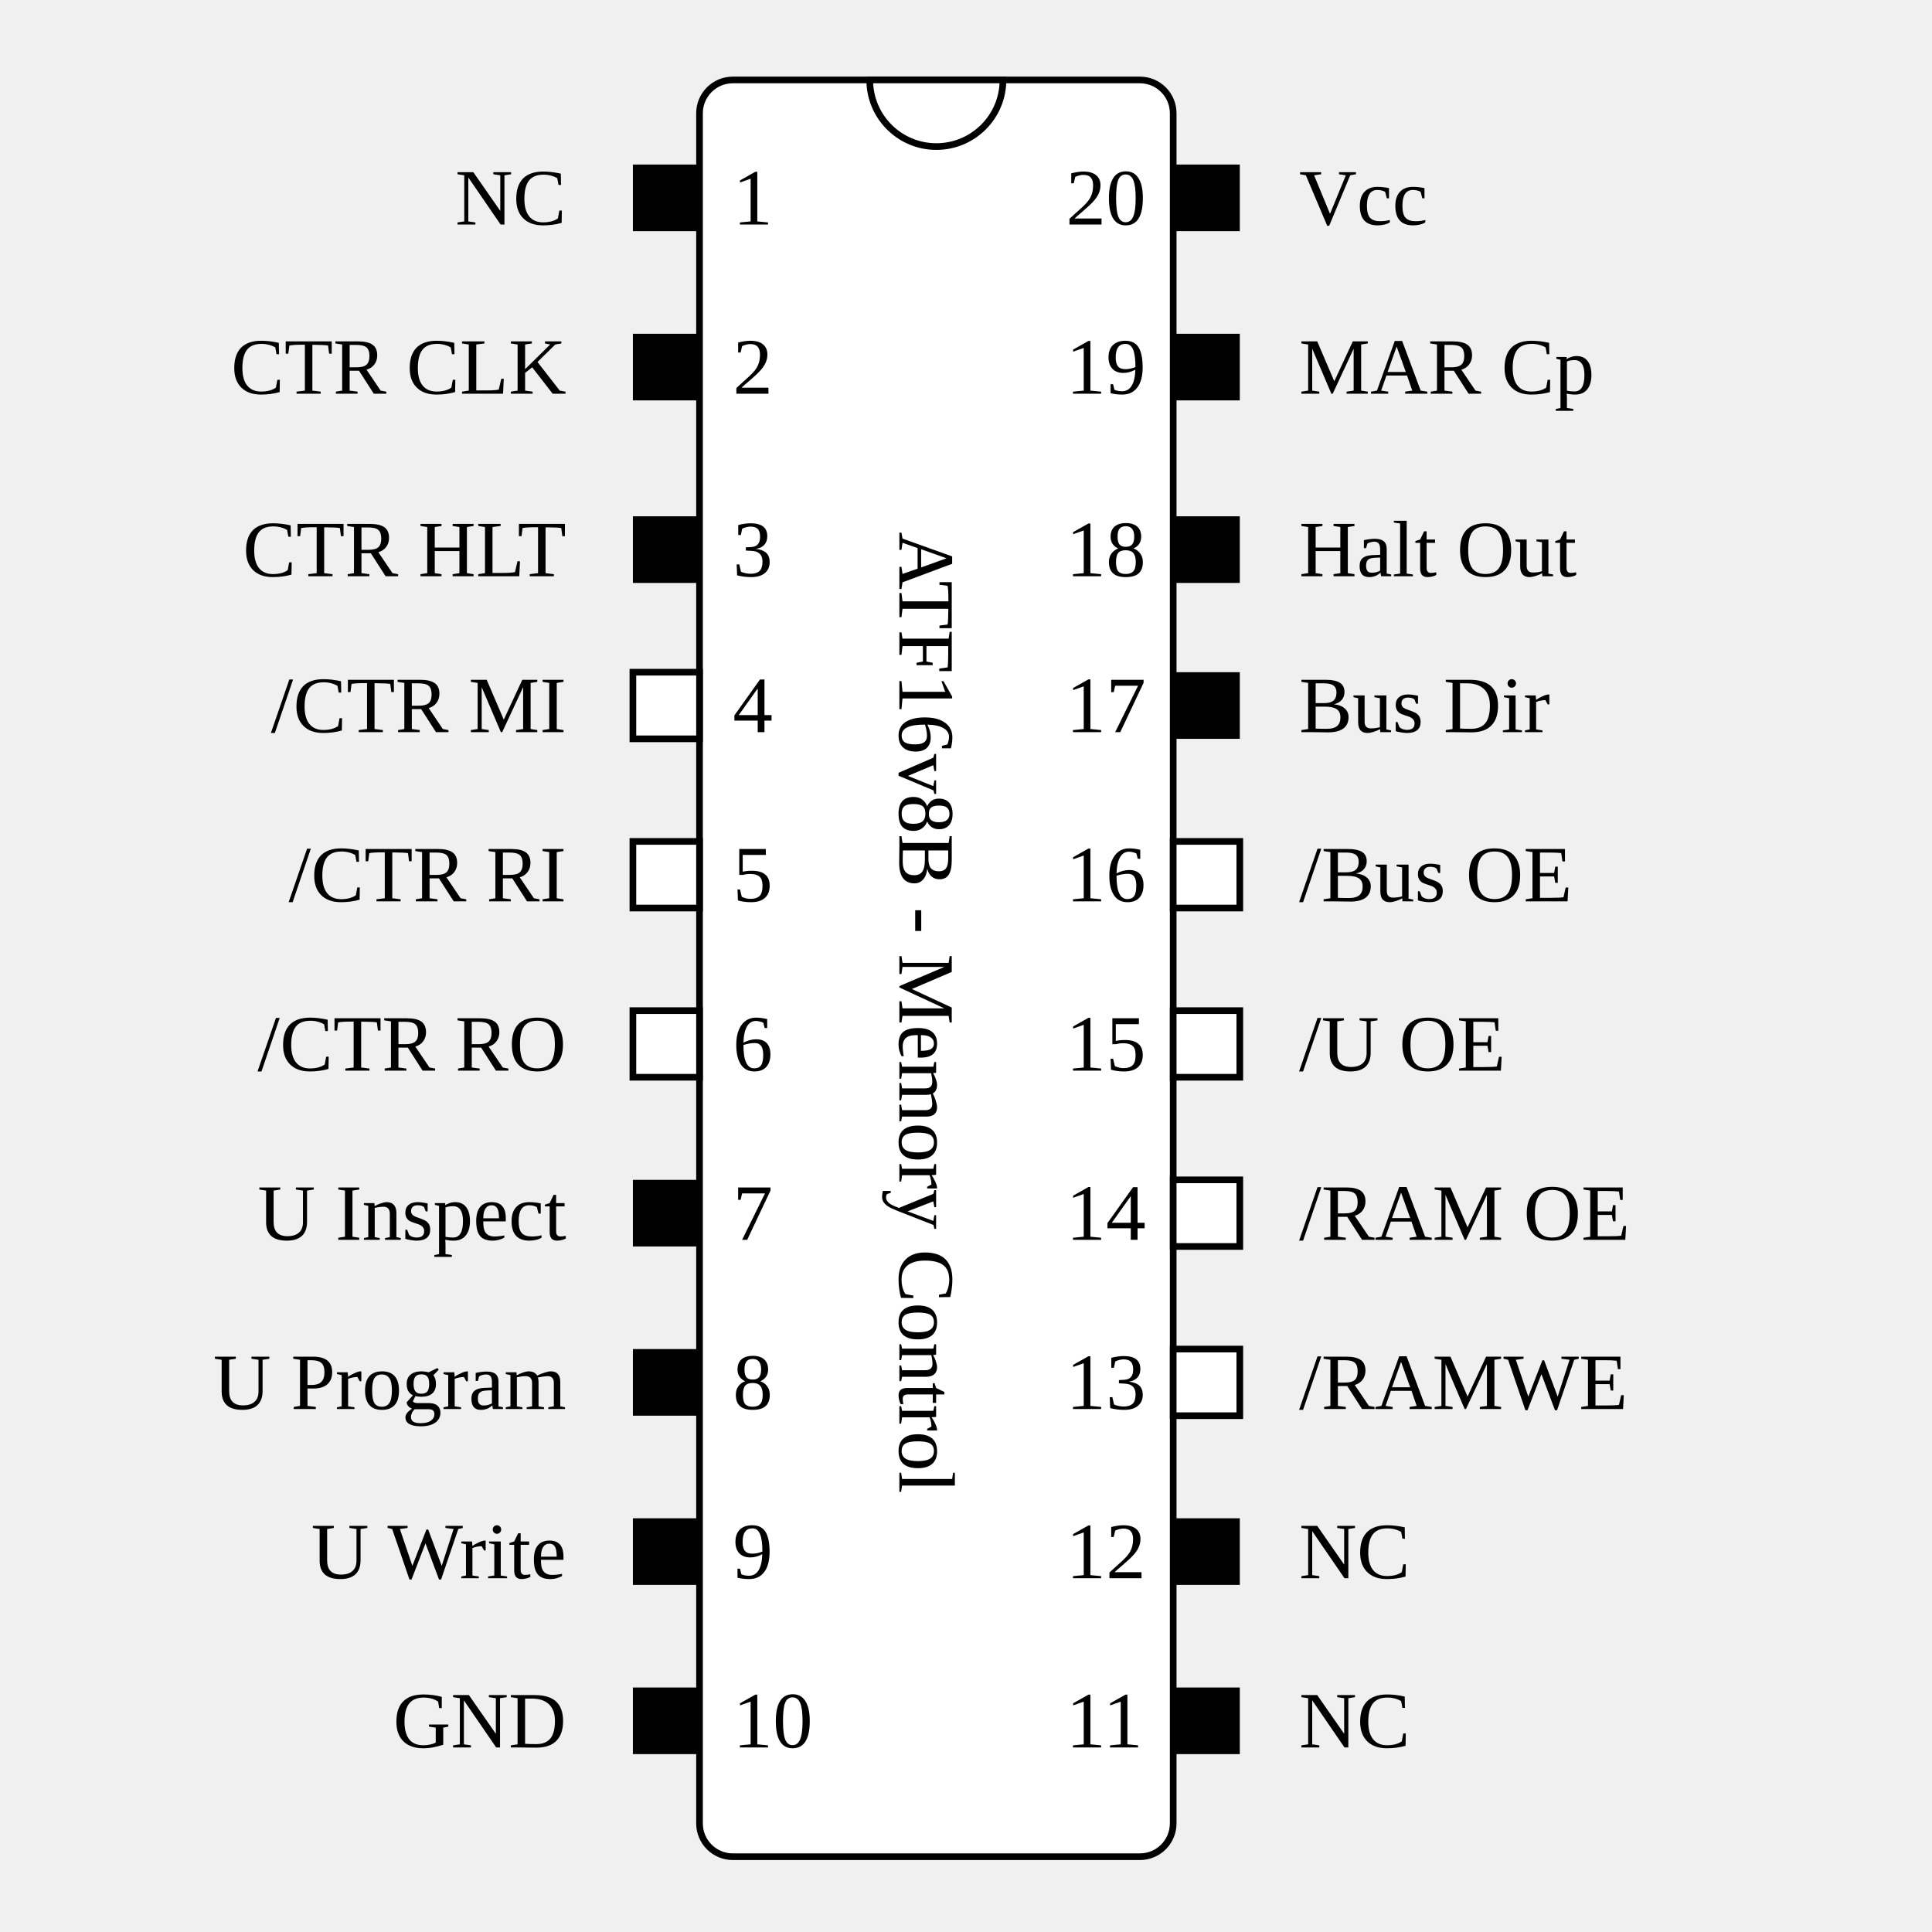
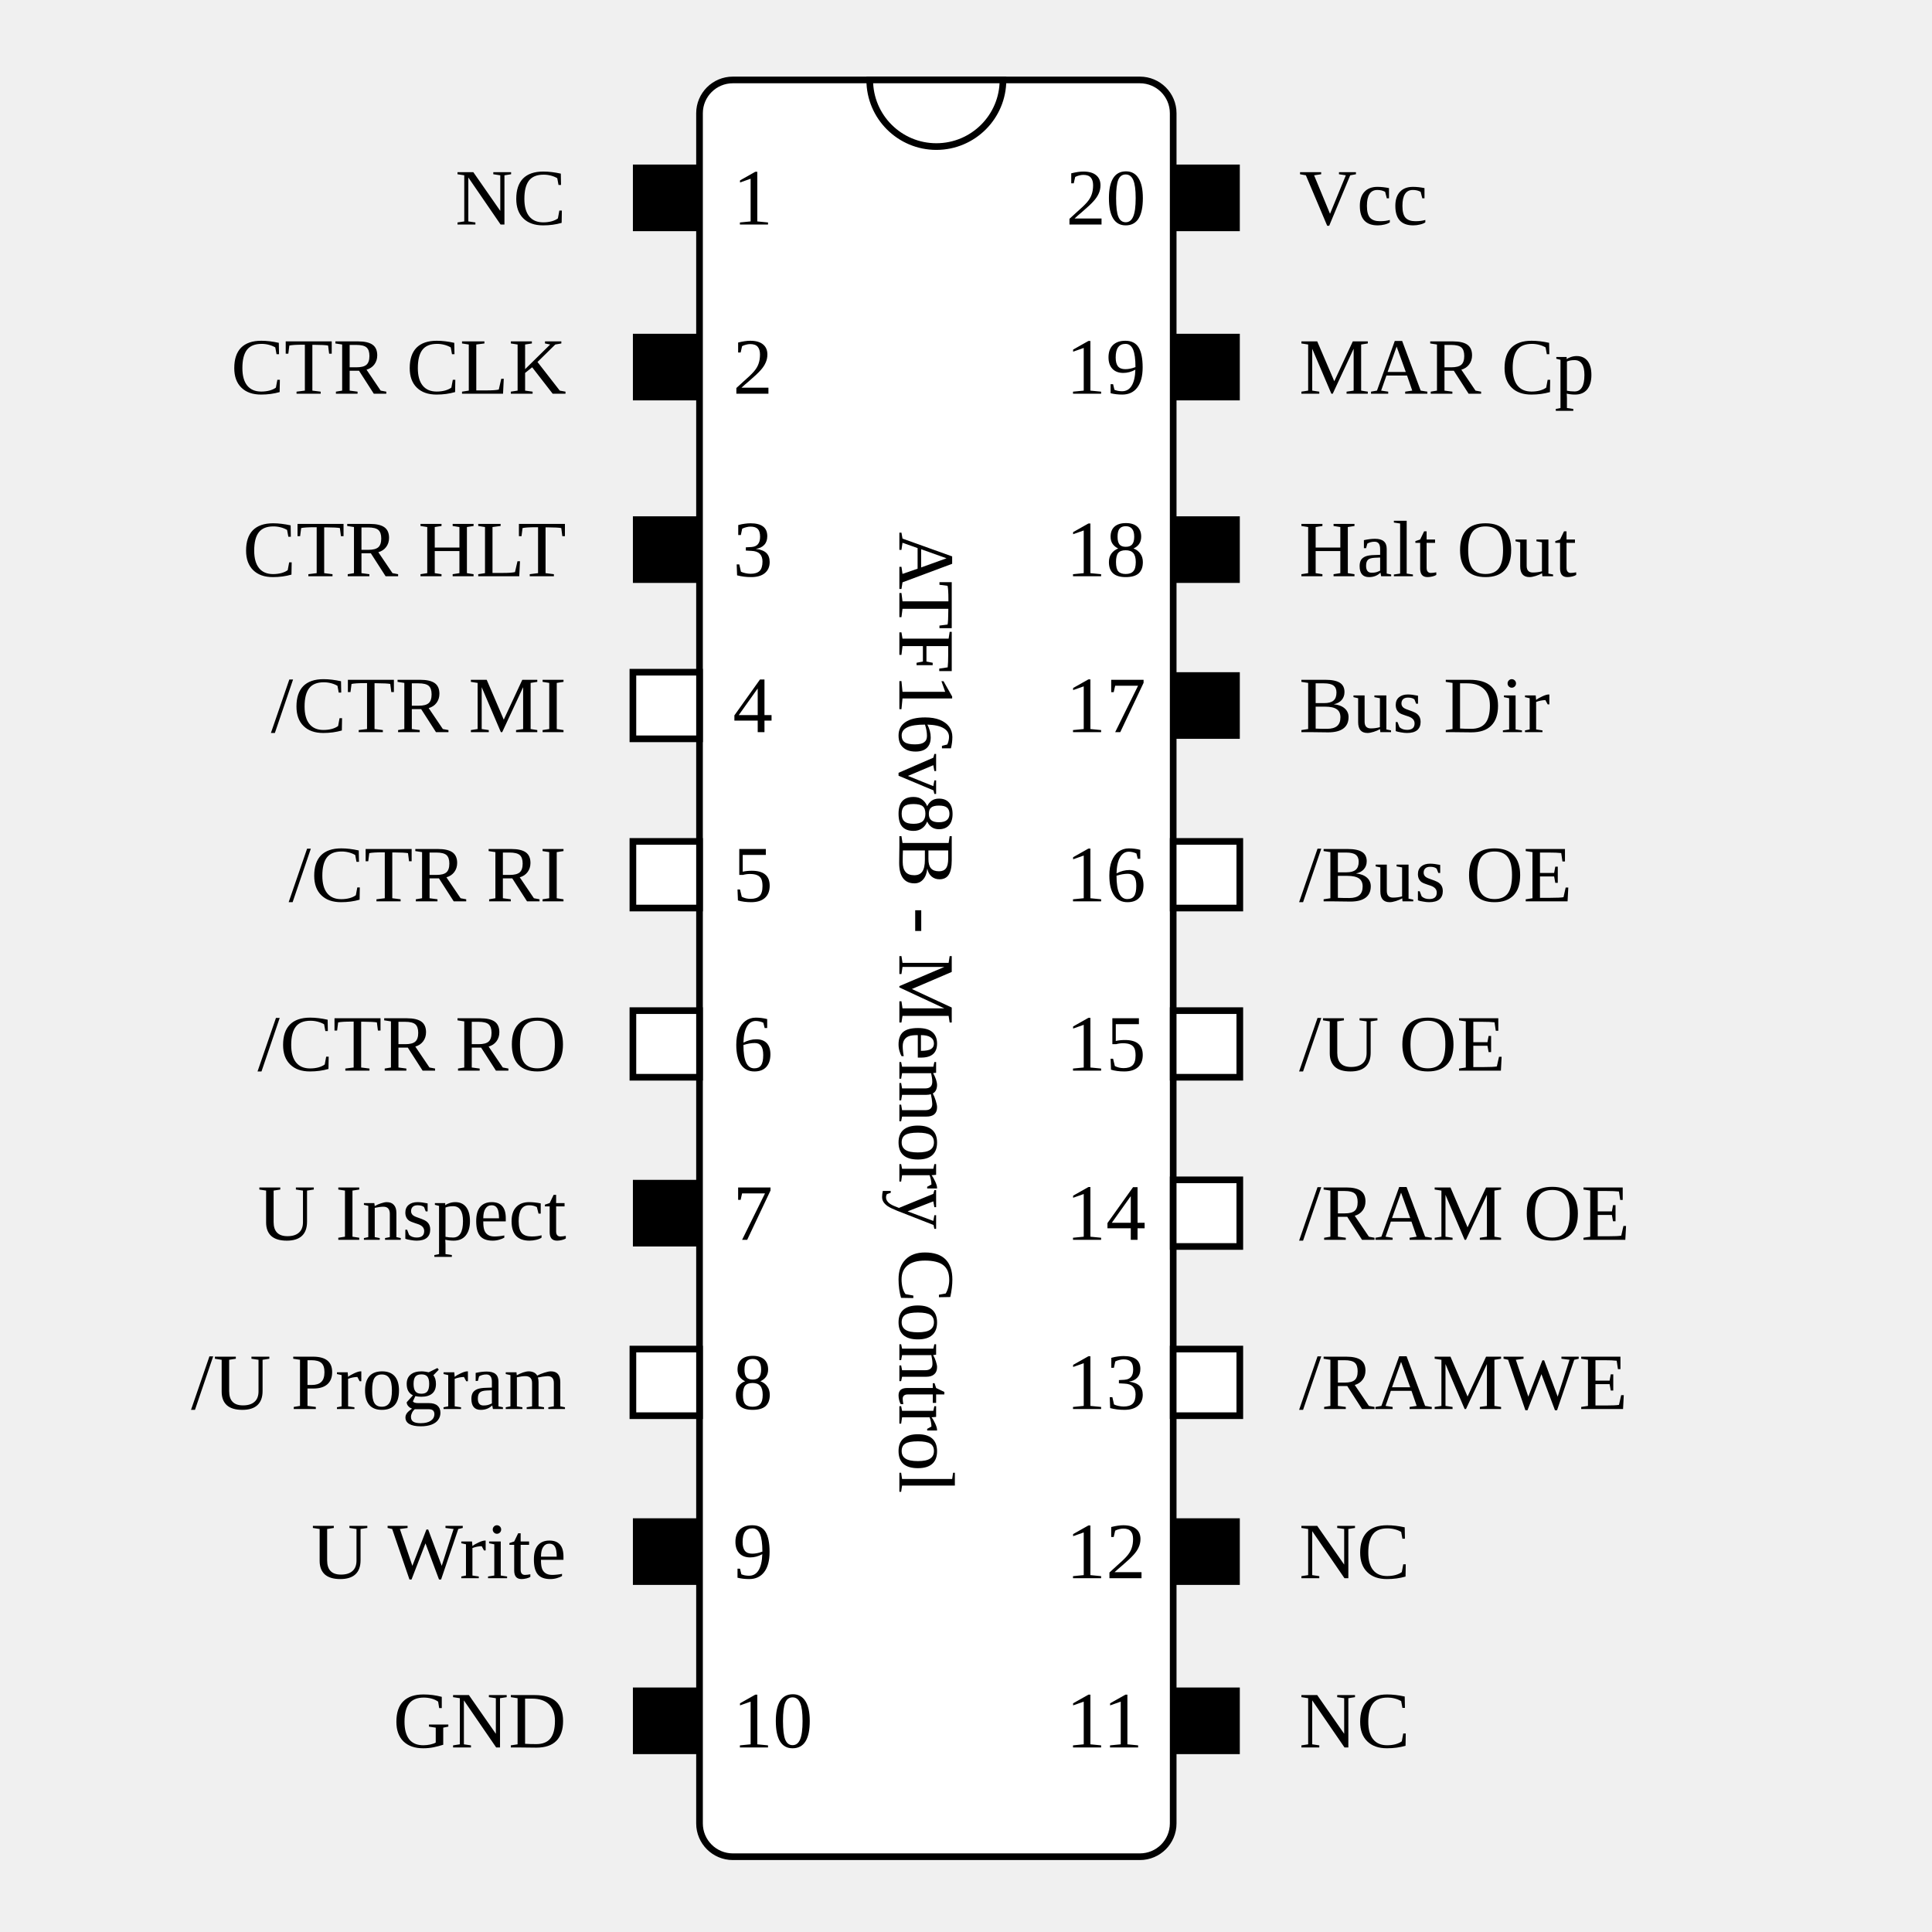
<svg xmlns="http://www.w3.org/2000/svg" width="280" height="280" viewBox="0 -12 230 290">
  <defs>
    <path id="halfmoon" d="M 0 0 A 10 10 0 0 0 20 0 L 20 0 Z" fill="white" stroke="black" stroke-width="1" />
    <rect id="pin" width="10" height="10" fill="black" />
    <rect id="i_pin" width="10" height="10" fill="white" stroke="black" stroke-width="1" />
    <g id="ic">
      <rect x="25" y="0" width="71.1" height="266.7" fill="white" stroke="black" stroke-width="1" rx="5" />
      <use href="#halfmoon" x="50.55" y="0" />
      <g id="left-pins">
        <use href="#pin" x="15" y="12.7" />
        <use href="#pin" x="15" y="38.1" />
        <use href="#pin" x="15" y="65.5" />
        <use href="#i_pin" x="15" y="88.9" />
        <use href="#i_pin" x="15" y="114.3" />
        <use href="#i_pin" x="15" y="139.7" />
        <use href="#pin" x="15" y="165.1" />
-         <use href="#pin" x="15" y="190.5" />
+         <use href="#i_pin" x="15" y="190.5" />
        <use href="#pin" x="15" y="215.9" />
        <use href="#pin" x="15" y="241.3" />
        <text x="30" y="21.7 " font-size="12" fill="black">1</text>
        <text x="30" y="47.1 " font-size="12" fill="black">2</text>
        <text x="30" y="74.5 " font-size="12" fill="black">3</text>
        <text x="30" y="97.9 " font-size="12" fill="black">4</text>
        <text x="30" y="123.3" font-size="12" fill="black">5</text>
        <text x="30" y="148.7" font-size="12" fill="black">6</text>
        <text x="30" y="174.1" font-size="12" fill="black">7</text>
        <text x="30" y="199.5" font-size="12" fill="black">8</text>
        <text x="30" y="224.9" font-size="12" fill="black">9</text>
        <text x="30" y="250.3" font-size="12" fill="black">10</text>
      </g>
      <g id="right-pins">
        <use href="#pin" x="96.1" y="12.7" />
        <use href="#pin" x="96.1" y="38.1" />
        <use href="#pin" x="96.1" y="65.5" />
        <use href="#pin" x="96.1" y="88.9" />
        <use href="#i_pin" x="96.1" y="114.3" />
        <use href="#i_pin" x="96.1" y="139.7" />
        <use href="#i_pin" x="96.1" y="165.1" />
        <use href="#i_pin" x="96.1" y="190.5" />
        <use href="#pin" x="96.1" y="215.9" />
        <use href="#pin" x="96.1" y="241.3" />
        <text x="80" y="21.7 " font-size="12" fill="black">20</text>
        <text x="80" y="47.1 " font-size="12" fill="black">19</text>
        <text x="80" y="74.5 " font-size="12" fill="black">18</text>
        <text x="80" y="97.9 " font-size="12" fill="black">17</text>
        <text x="80" y="123.3" font-size="12" fill="black">16</text>
        <text x="80" y="148.7" font-size="12" fill="black">15</text>
        <text x="80" y="174.1" font-size="12" fill="black">14</text>
        <text x="80" y="199.5" font-size="12" fill="black">13</text>
        <text x="80" y="224.9" font-size="12" fill="black">12</text>
        <text x="80" y="250.3" font-size="12" fill="black">11</text>
      </g>
    </g>
  </defs>
  <use href="#ic" x="50" y="0" />
-   <text x="55" y="21.7 " font-size="12" fill="black" text-anchor="end">NC       </text>
-   <text x="55" y="47.1 " font-size="12" fill="black" text-anchor="end">CTR CLK  </text>
-   <text x="55" y="74.5 " font-size="12" fill="black" text-anchor="end">CTR HLT  </text>
-   <text x="55" y="97.9 " font-size="12" fill="black" text-anchor="end">/CTR MI  </text>
-   <text x="55" y="123.3" font-size="12" fill="black" text-anchor="end">/CTR RI  </text>
-   <text x="55" y="148.7" font-size="12" fill="black" text-anchor="end">/CTR RO  </text>
-   <text x="55" y="174.1" font-size="12" fill="black" text-anchor="end">U Inspect</text>
-   <text x="55" y="199.5" font-size="12" fill="black" text-anchor="end">U Program</text>
-   <text x="55" y="224.9" font-size="12" fill="black" text-anchor="end">U Write  </text>
-   <text x="55" y="250.3" font-size="12" fill="black" text-anchor="end">GND      </text>
+   <text x="55" y="21.7 " font-size="12" fill="black" text-anchor="end">NC        </text>
+   <text x="55" y="47.1 " font-size="12" fill="black" text-anchor="end">CTR CLK   </text>
+   <text x="55" y="74.5 " font-size="12" fill="black" text-anchor="end">CTR HLT   </text>
+   <text x="55" y="97.9 " font-size="12" fill="black" text-anchor="end">/CTR MI   </text>
+   <text x="55" y="123.3" font-size="12" fill="black" text-anchor="end">/CTR RI   </text>
+   <text x="55" y="148.7" font-size="12" fill="black" text-anchor="end">/CTR RO   </text>
+   <text x="55" y="174.1" font-size="12" fill="black" text-anchor="end">U Inspect </text>
+   <text x="55" y="199.5" font-size="12" fill="black" text-anchor="end">/U Program</text>
+   <text x="55" y="224.9" font-size="12" fill="black" text-anchor="end">U Write   </text>
+   <text x="55" y="250.3" font-size="12" fill="black" text-anchor="end">GND       </text>
  <text x="165" y="21.7 " font-size="12" fill="black">Vcc     </text>
  <text x="165" y="47.1 " font-size="12" fill="black">MAR Cp  </text>
  <text x="165" y="74.5 " font-size="12" fill="black">Halt Out</text>
  <text x="165" y="97.9 " font-size="12" fill="black">Bus Dir </text>
  <text x="165" y="123.3" font-size="12" fill="black">/Bus OE </text>
  <text x="165" y="148.7" font-size="12" fill="black">/U OE   </text>
  <text x="165" y="174.1" font-size="12" fill="black">/RAM OE </text>
  <text x="165" y="199.5" font-size="12" fill="black">/RAMWE  </text>
  <text x="165" y="224.9" font-size="12" fill="black">NC      </text>
  <text x="165" y="250.3" font-size="12" fill="black">NC      </text>
  <g transform="translate(105, 140)">
    <text text-anchor="middle" transform="rotate(90)">
      ATF16v8B - Memory Control
    </text>
  </g>
</svg>
